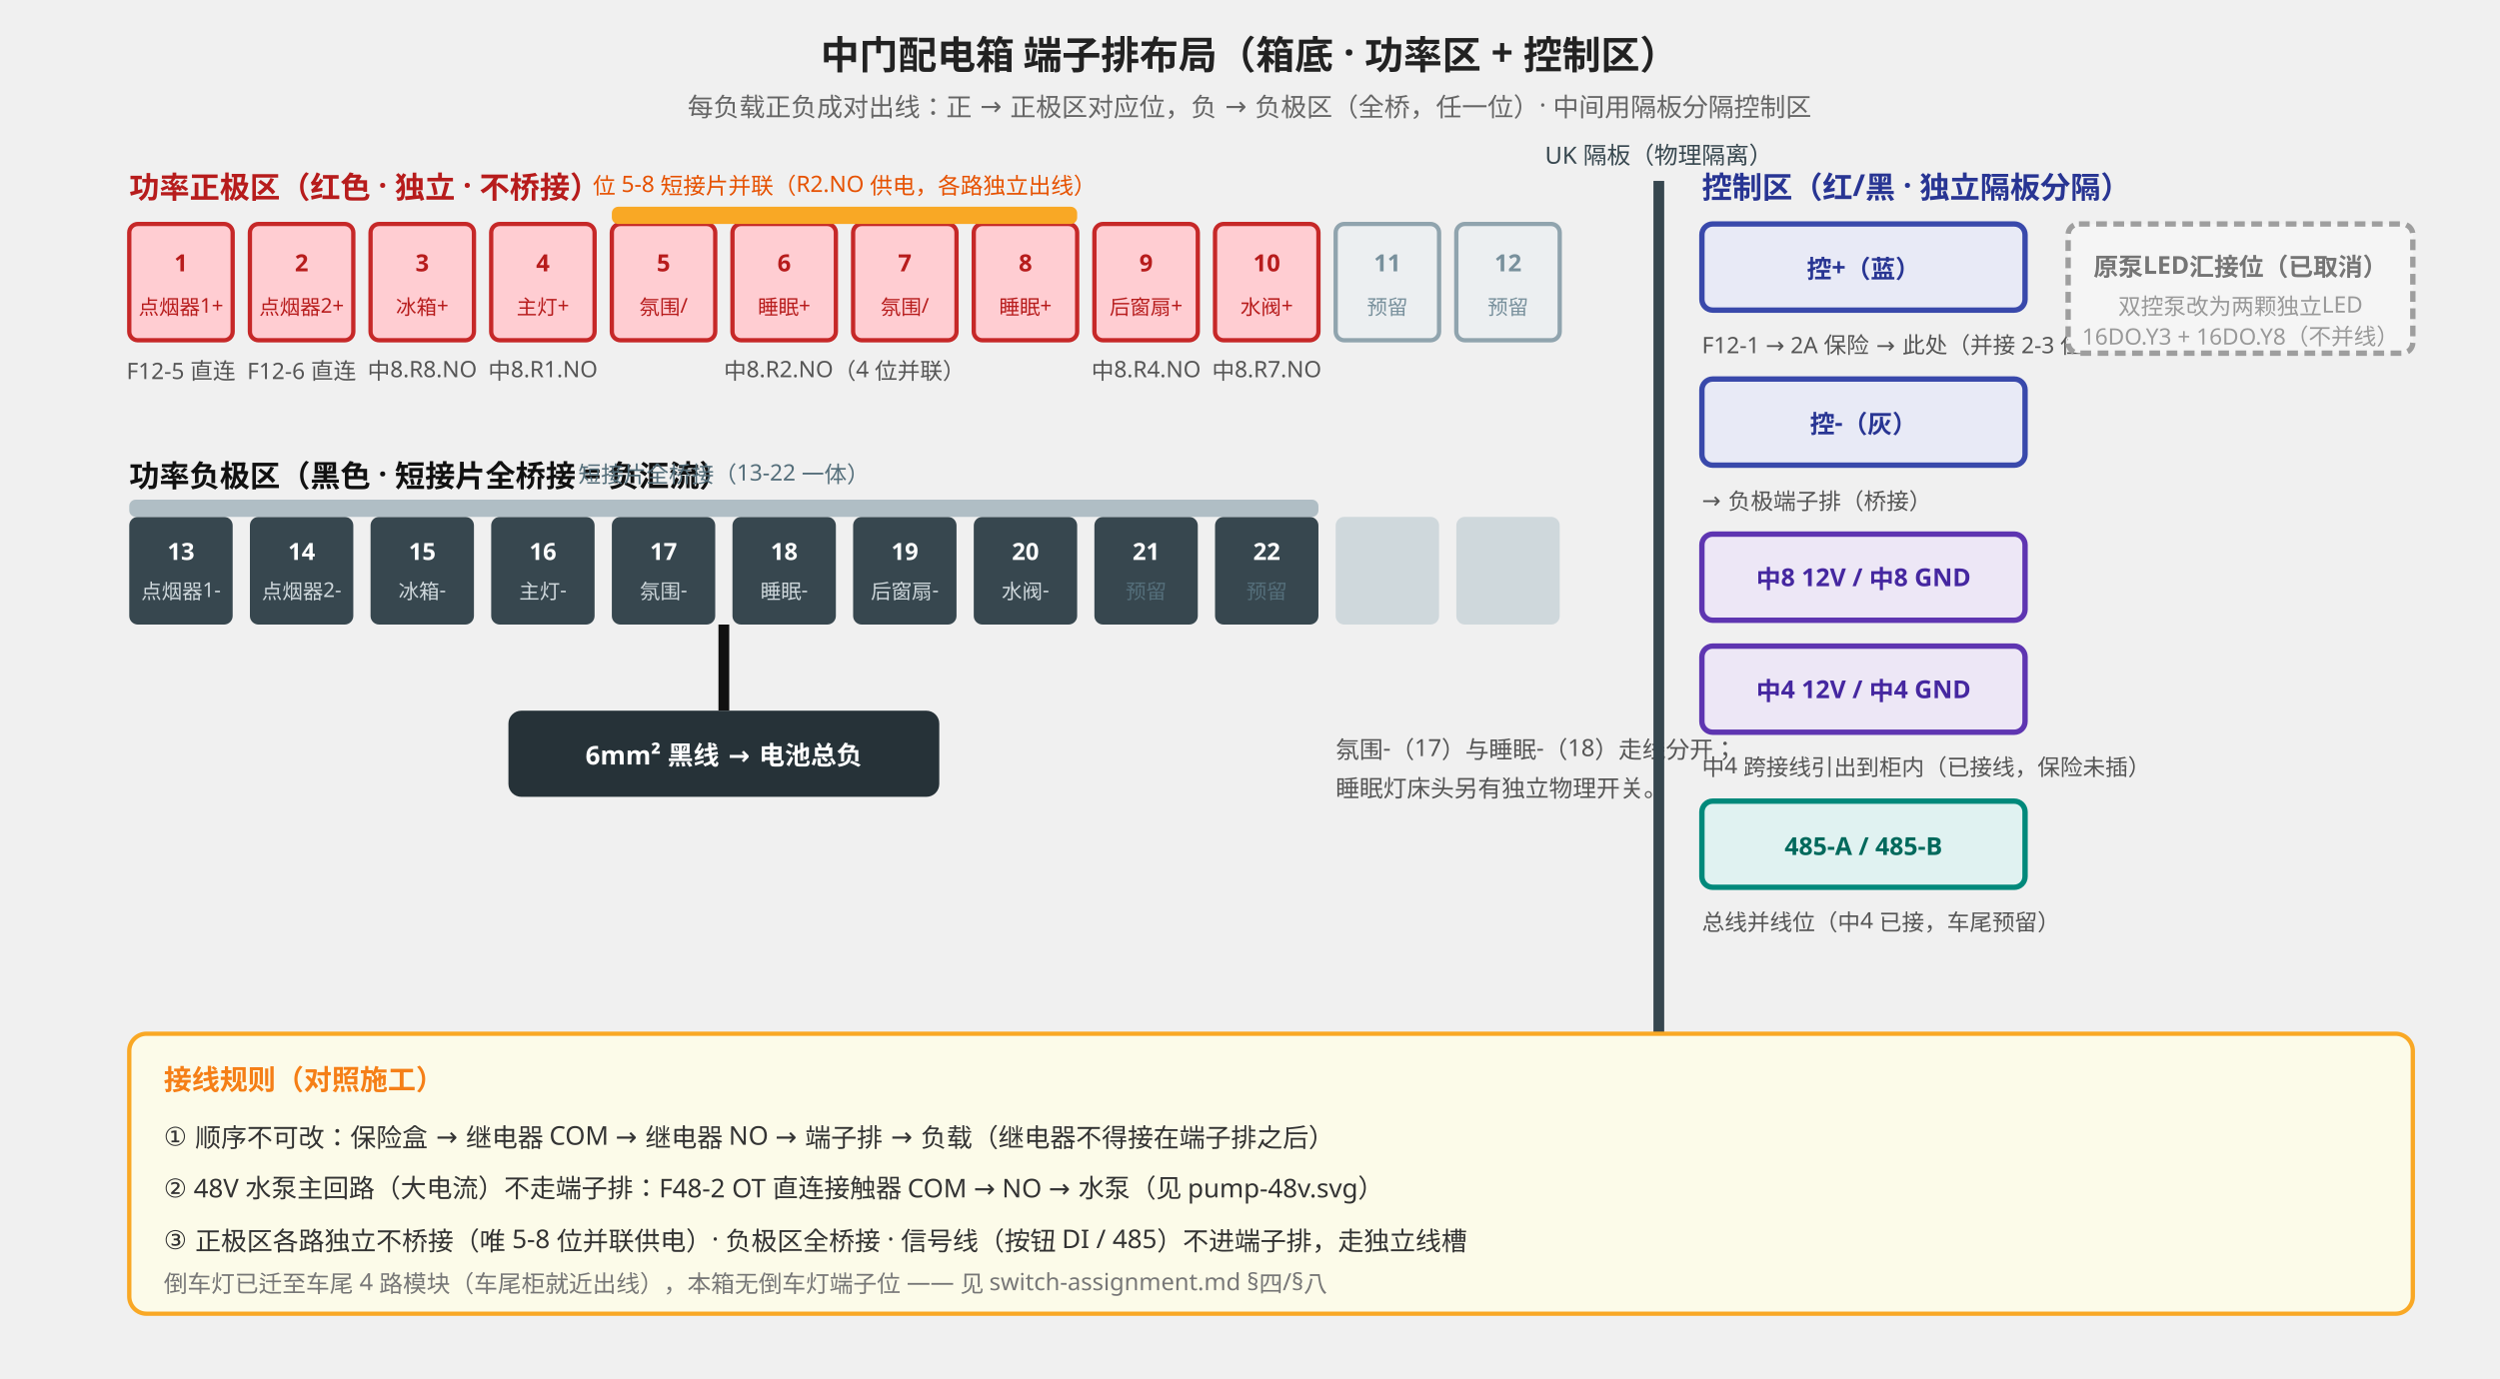
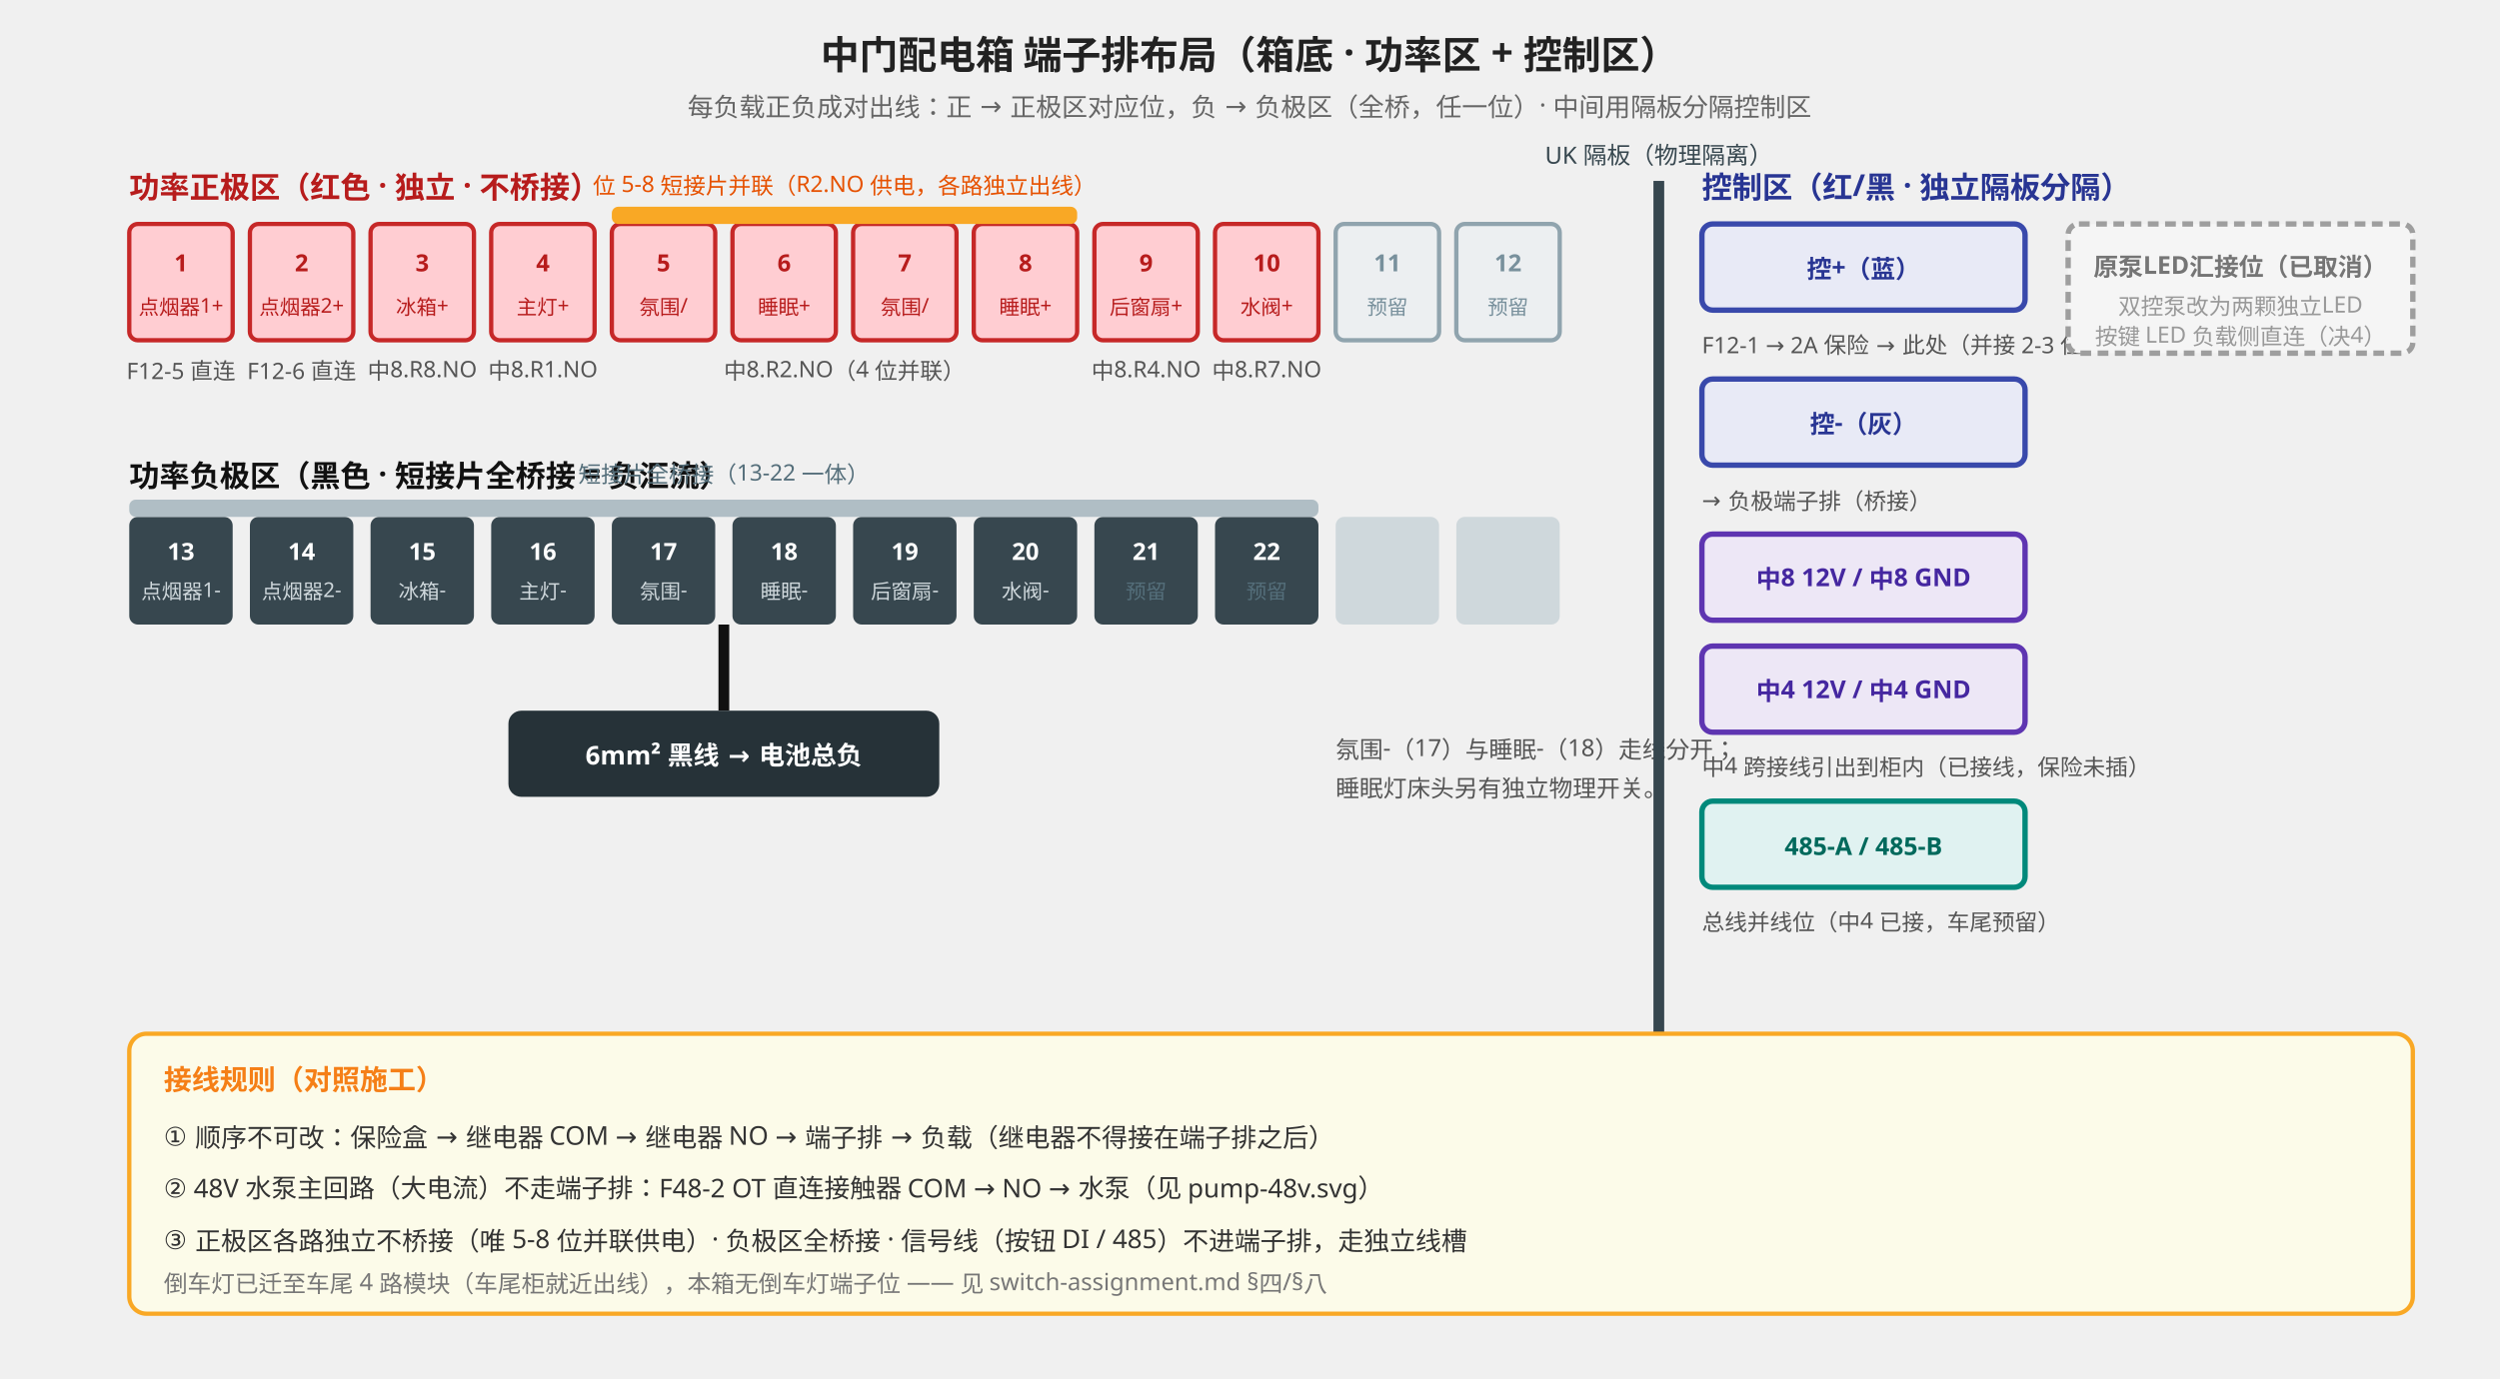
<svg xmlns="http://www.w3.org/2000/svg" viewBox="0 0 1160 640" width="1160" height="640" font-family="sans-serif">
  <text x="580" y="32" text-anchor="middle" font-size="18" font-weight="bold" fill="#222">中门配电箱 端子排布局（箱底 · 功率区 + 控制区）</text>
  <text x="580" y="54" text-anchor="middle" font-size="12" fill="#666">每负载正负成对出线：正 → 正极区对应位，负 → 负极区（全桥，任一位）· 中间用隔板分隔控制区</text>
  <text x="60" y="92" font-size="14" font-weight="bold" fill="#b71c1c">功率正极区（红色 · 独立 · 不桥接）</text>
  <g font-size="11">
    <rect x="60" y="104" width="48" height="54" rx="4" fill="#ffcdd2" stroke="#c62828" stroke-width="2" />
    <rect x="116" y="104" width="48" height="54" rx="4" fill="#ffcdd2" stroke="#c62828" stroke-width="2" />
    <rect x="172" y="104" width="48" height="54" rx="4" fill="#ffcdd2" stroke="#c62828" stroke-width="2" />
    <rect x="228" y="104" width="48" height="54" rx="4" fill="#ffcdd2" stroke="#c62828" stroke-width="2" />
    <rect x="284" y="104" width="48" height="54" rx="4" fill="#ffcdd2" stroke="#c62828" stroke-width="2" />
    <rect x="340" y="104" width="48" height="54" rx="4" fill="#ffcdd2" stroke="#c62828" stroke-width="2" />
    <rect x="396" y="104" width="48" height="54" rx="4" fill="#ffcdd2" stroke="#c62828" stroke-width="2" />
    <rect x="452" y="104" width="48" height="54" rx="4" fill="#ffcdd2" stroke="#c62828" stroke-width="2" />
    <rect x="508" y="104" width="48" height="54" rx="4" fill="#ffcdd2" stroke="#c62828" stroke-width="2" />
    <rect x="564" y="104" width="48" height="54" rx="4" fill="#ffcdd2" stroke="#c62828" stroke-width="2" />
    <rect x="620" y="104" width="48" height="54" rx="4" fill="#eceff1" stroke="#90a4ae" stroke-width="2" />
    <rect x="676" y="104" width="48" height="54" rx="4" fill="#eceff1" stroke="#90a4ae" stroke-width="2" />
    <text x="84" y="126" text-anchor="middle" font-weight="bold" fill="#b71c1c">1</text>
    <text x="140" y="126" text-anchor="middle" font-weight="bold" fill="#b71c1c">2</text>
    <text x="196" y="126" text-anchor="middle" font-weight="bold" fill="#b71c1c">3</text>
    <text x="252" y="126" text-anchor="middle" font-weight="bold" fill="#b71c1c">4</text>
    <text x="308" y="126" text-anchor="middle" font-weight="bold" fill="#b71c1c">5</text>
    <text x="364" y="126" text-anchor="middle" font-weight="bold" fill="#b71c1c">6</text>
    <text x="420" y="126" text-anchor="middle" font-weight="bold" fill="#b71c1c">7</text>
    <text x="476" y="126" text-anchor="middle" font-weight="bold" fill="#b71c1c">8</text>
    <text x="532" y="126" text-anchor="middle" font-weight="bold" fill="#b71c1c">9</text>
    <text x="588" y="126" text-anchor="middle" font-weight="bold" fill="#b71c1c">10</text>
    <text x="644" y="126" text-anchor="middle" font-weight="bold" fill="#78909c">11</text>
    <text x="700" y="126" text-anchor="middle" font-weight="bold" fill="#78909c">12</text>
    <text x="84" y="146" text-anchor="middle" font-size="9.5" fill="#b71c1c">点烟器1+</text>
    <text x="140" y="146" text-anchor="middle" font-size="9.5" fill="#b71c1c">点烟器2+</text>
    <text x="196" y="146" text-anchor="middle" font-size="9.5" fill="#b71c1c">冰箱+</text>
    <text x="252" y="146" text-anchor="middle" font-size="9.5" fill="#b71c1c">主灯+</text>
    <text x="308" y="146" text-anchor="middle" font-size="9.5" fill="#b71c1c">氛围/</text>
    <text x="364" y="146" text-anchor="middle" font-size="9.5" fill="#b71c1c">睡眠+</text>
    <text x="420" y="146" text-anchor="middle" font-size="9.5" fill="#b71c1c">氛围/</text>
    <text x="476" y="146" text-anchor="middle" font-size="9.5" fill="#b71c1c">睡眠+</text>
    <text x="532" y="146" text-anchor="middle" font-size="9.5" fill="#b71c1c">后窗扇+</text>
    <text x="588" y="146" text-anchor="middle" font-size="9.5" fill="#b71c1c">水阀+</text>
    <text x="644" y="146" text-anchor="middle" font-size="9.5" fill="#78909c">预留</text>
    <text x="700" y="146" text-anchor="middle" font-size="9.5" fill="#78909c">预留</text>
  </g>
  <rect x="284" y="96" width="216" height="8" rx="3" fill="#f9a825" />
  <text x="392" y="90" text-anchor="middle" font-size="10.5" fill="#e65100">位 5-8 短接片并联（R2.NO 供电，各路独立出线）</text>
  <g font-size="10.5" fill="#555" text-anchor="middle">
    <text x="84" y="176">F12-5 直连</text>
    <text x="140" y="176">F12-6 直连</text>
    <text x="196" y="176">中8.R8.NO</text>
    <text x="252" y="176">中8.R1.NO</text>
    <text x="392" y="176">中8.R2.NO（4 位并联）</text>
    <text x="532" y="176">中8.R4.NO</text>
    <text x="588" y="176">中8.R7.NO</text>
  </g>
  <text x="60" y="226" font-size="14" font-weight="bold" fill="#111">功率负极区（黑色 · 短接片全桥接 = 负汇流）</text>
  <g font-size="11">
    <rect x="60" y="240" width="48" height="50" rx="4" fill="#37474f" />
    <rect x="116" y="240" width="48" height="50" rx="4" fill="#37474f" />
    <rect x="172" y="240" width="48" height="50" rx="4" fill="#37474f" />
    <rect x="228" y="240" width="48" height="50" rx="4" fill="#37474f" />
    <rect x="284" y="240" width="48" height="50" rx="4" fill="#37474f" />
    <rect x="340" y="240" width="48" height="50" rx="4" fill="#37474f" />
    <rect x="396" y="240" width="48" height="50" rx="4" fill="#37474f" />
    <rect x="452" y="240" width="48" height="50" rx="4" fill="#37474f" />
    <rect x="508" y="240" width="48" height="50" rx="4" fill="#37474f" />
    <rect x="564" y="240" width="48" height="50" rx="4" fill="#37474f" />
    <rect x="620" y="240" width="48" height="50" rx="4" fill="#cfd8dc" />
    <rect x="676" y="240" width="48" height="50" rx="4" fill="#cfd8dc" />
    <text x="84" y="260" text-anchor="middle" font-weight="bold" fill="#fff">13</text>
    <text x="140" y="260" text-anchor="middle" font-weight="bold" fill="#fff">14</text>
    <text x="196" y="260" text-anchor="middle" font-weight="bold" fill="#fff">15</text>
    <text x="252" y="260" text-anchor="middle" font-weight="bold" fill="#fff">16</text>
    <text x="308" y="260" text-anchor="middle" font-weight="bold" fill="#fff">17</text>
    <text x="364" y="260" text-anchor="middle" font-weight="bold" fill="#fff">18</text>
    <text x="420" y="260" text-anchor="middle" font-weight="bold" fill="#fff">19</text>
    <text x="476" y="260" text-anchor="middle" font-weight="bold" fill="#fff">20</text>
    <text x="532" y="260" text-anchor="middle" font-weight="bold" fill="#fff">21</text>
    <text x="588" y="260" text-anchor="middle" font-weight="bold" fill="#fff">22</text>
    <text x="84" y="278" text-anchor="middle" font-size="9.5" fill="#cfd8dc">点烟器1-</text>
    <text x="140" y="278" text-anchor="middle" font-size="9.5" fill="#cfd8dc">点烟器2-</text>
    <text x="196" y="278" text-anchor="middle" font-size="9.5" fill="#cfd8dc">冰箱-</text>
    <text x="252" y="278" text-anchor="middle" font-size="9.5" fill="#cfd8dc">主灯-</text>
    <text x="308" y="278" text-anchor="middle" font-size="9.5" fill="#cfd8dc">氛围-</text>
    <text x="364" y="278" text-anchor="middle" font-size="9.5" fill="#cfd8dc">睡眠-</text>
    <text x="420" y="278" text-anchor="middle" font-size="9.5" fill="#cfd8dc">后窗扇-</text>
    <text x="476" y="278" text-anchor="middle" font-size="9.5" fill="#cfd8dc">水阀-</text>
    <text x="532" y="278" text-anchor="middle" font-size="9.5" fill="#546e7a">预留</text>
    <text x="588" y="278" text-anchor="middle" font-size="9.5" fill="#546e7a">预留</text>
  </g>
  <rect x="60" y="232" width="552" height="8" rx="3" fill="#b0bec5" />
  <text x="336" y="224" text-anchor="middle" font-size="10.5" fill="#546e7a">短接片全桥接（13-22 一体）</text>
  <line x1="336" y1="290" x2="336" y2="330" stroke="#111" stroke-width="5" />
  <rect x="236" y="330" width="200" height="40" rx="6" fill="#263238" />
  <text x="336" y="355" text-anchor="middle" font-size="12" font-weight="bold" fill="#fff">6mm² 黑线 → 电池总负</text>
  <text x="620" y="352" font-size="11" fill="#555">氛围-（17）与睡眠-（18）走线分开；</text>
  <text x="620" y="370" font-size="11" fill="#555">睡眠灯床头另有独立物理开关。</text>
  <line x1="770" y1="84" x2="770" y2="480" stroke="#37474f" stroke-width="5" />
  <text x="770" y="76" text-anchor="middle" font-size="11" fill="#37474f">UK 隔板（物理隔离）</text>
  <text x="790" y="92" font-size="14" font-weight="bold" fill="#283593">控制区（红/黑 · 独立隔板分隔）</text>
  <g font-size="11.5">
    <rect x="790" y="104" width="150" height="40" rx="5" fill="#e8eaf6" stroke="#3949ab" stroke-width="2.5" />
    <text x="865" y="129" text-anchor="middle" font-weight="bold" fill="#283593">控+（蓝）</text>
    <text x="790" y="164" font-size="10.5" fill="#555">F12-1 → 2A 保险 → 此处（并接 2-3 位）</text>
    <rect x="790" y="176" width="150" height="40" rx="5" fill="#e8eaf6" stroke="#3949ab" stroke-width="2.5" />
    <text x="865" y="201" text-anchor="middle" font-weight="bold" fill="#283593">控-（灰）</text>
    <text x="790" y="236" font-size="10.5" fill="#555">→ 负极端子排（桥接）</text>
    <rect x="790" y="248" width="150" height="40" rx="5" fill="#ede7f6" stroke="#5e35b1" stroke-width="2.5" />
    <text x="865" y="273" text-anchor="middle" font-weight="bold" fill="#4527a0">中8 12V / 中8 GND</text>
    <rect x="790" y="300" width="150" height="40" rx="5" fill="#ede7f6" stroke="#5e35b1" stroke-width="2.5" />
    <text x="865" y="325" text-anchor="middle" font-weight="bold" fill="#4527a0">中4 12V / 中4 GND</text>
    <text x="790" y="360" font-size="10.5" fill="#555">中4 跨接线引出到柜内（已接线，保险未插）</text>
    <rect x="790" y="372" width="150" height="40" rx="5" fill="#e0f2f1" stroke="#00897b" stroke-width="2.5" />
    <text x="865" y="397" text-anchor="middle" font-weight="bold" fill="#00695c">485-A / 485-B</text>
    <text x="790" y="432" font-size="10.5" fill="#555">总线并线位（中4 已接，车尾预留）</text>
  </g>
  <rect x="960" y="104" width="160" height="60" rx="5" fill="#f5f5f5" stroke="#9e9e9e" stroke-width="2.5" stroke-dasharray="5,3" />
  <text x="1040" y="128" text-anchor="middle" font-size="11.5" font-weight="bold" fill="#757575">原泵LED汇接位（已取消）</text>
  <text x="1040" y="146" text-anchor="middle" font-size="10.5" fill="#999">双控泵改为两颗独立LED</text>
-   <text x="1040" y="160" text-anchor="middle" font-size="10.5" fill="#999">16DO.Y3 + 16DO.Y8（不并线）</text>
+   <text x="1040" y="160" text-anchor="middle" font-size="10.5" fill="#999">按键 LED 负载侧直连（决4）</text>
  <g>
    <rect x="60" y="480" width="1060" height="130" rx="8" fill="#fffde7" fill-opacity="0.8" stroke="#f9a825" stroke-width="2" />
    <text x="76" y="506" font-size="13" font-weight="bold" fill="#f57f17">接线规则（对照施工）</text>
    <text x="76" y="532" font-size="12" fill="#333">① 顺序不可改：保险盒 → 继电器 COM → 继电器 NO → 端子排 → 负载（继电器不得接在端子排之后）</text>
    <text x="76" y="556" font-size="12" fill="#333">② 48V 水泵主回路（大电流）不走端子排：F48-2 OT 直连接触器 COM → NO → 水泵（见 pump-48v.svg）</text>
    <text x="76" y="580" font-size="12" fill="#333">③ 正极区各路独立不桥接（唯 5-8 位并联供电）· 负极区全桥接 · 信号线（按钮 DI / 485）不进端子排，走独立线槽</text>
    <text x="76" y="600" font-size="11" fill="#777">倒车灯已迁至车尾 4 路模块（车尾柜就近出线），本箱无倒车灯端子位 —— 见 switch-assignment.md §四/§八</text>
  </g>
</svg>
